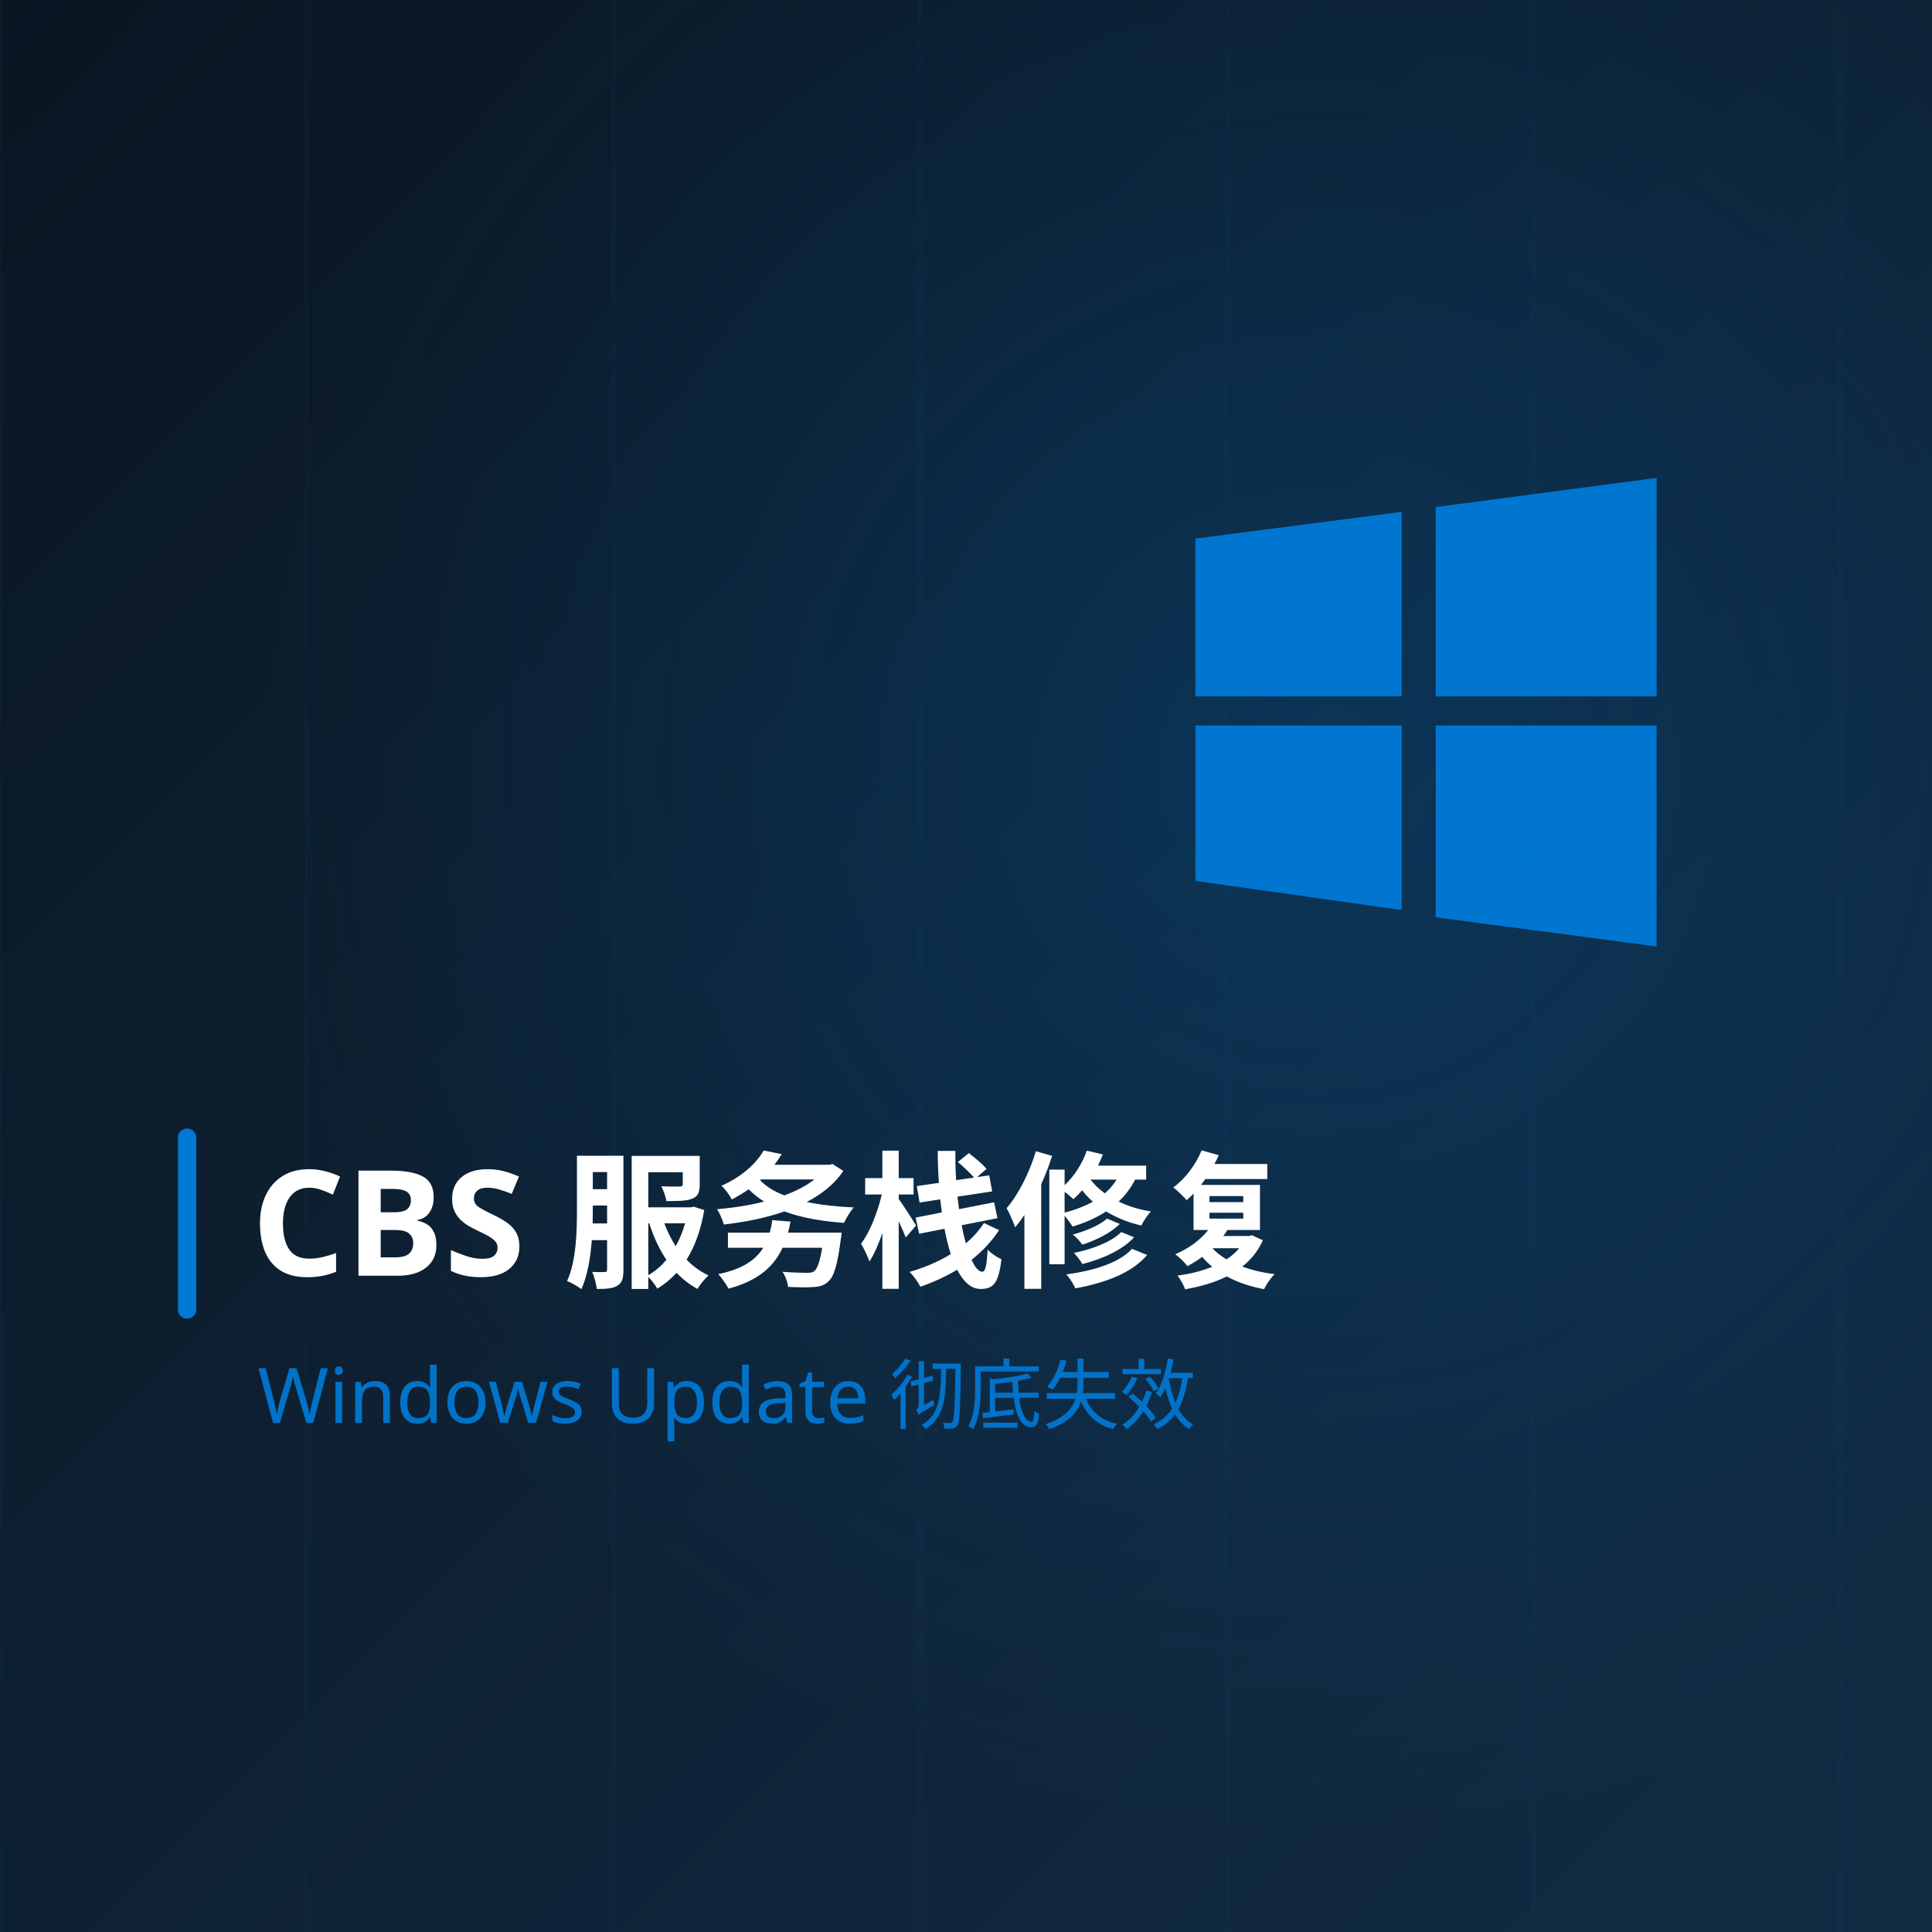
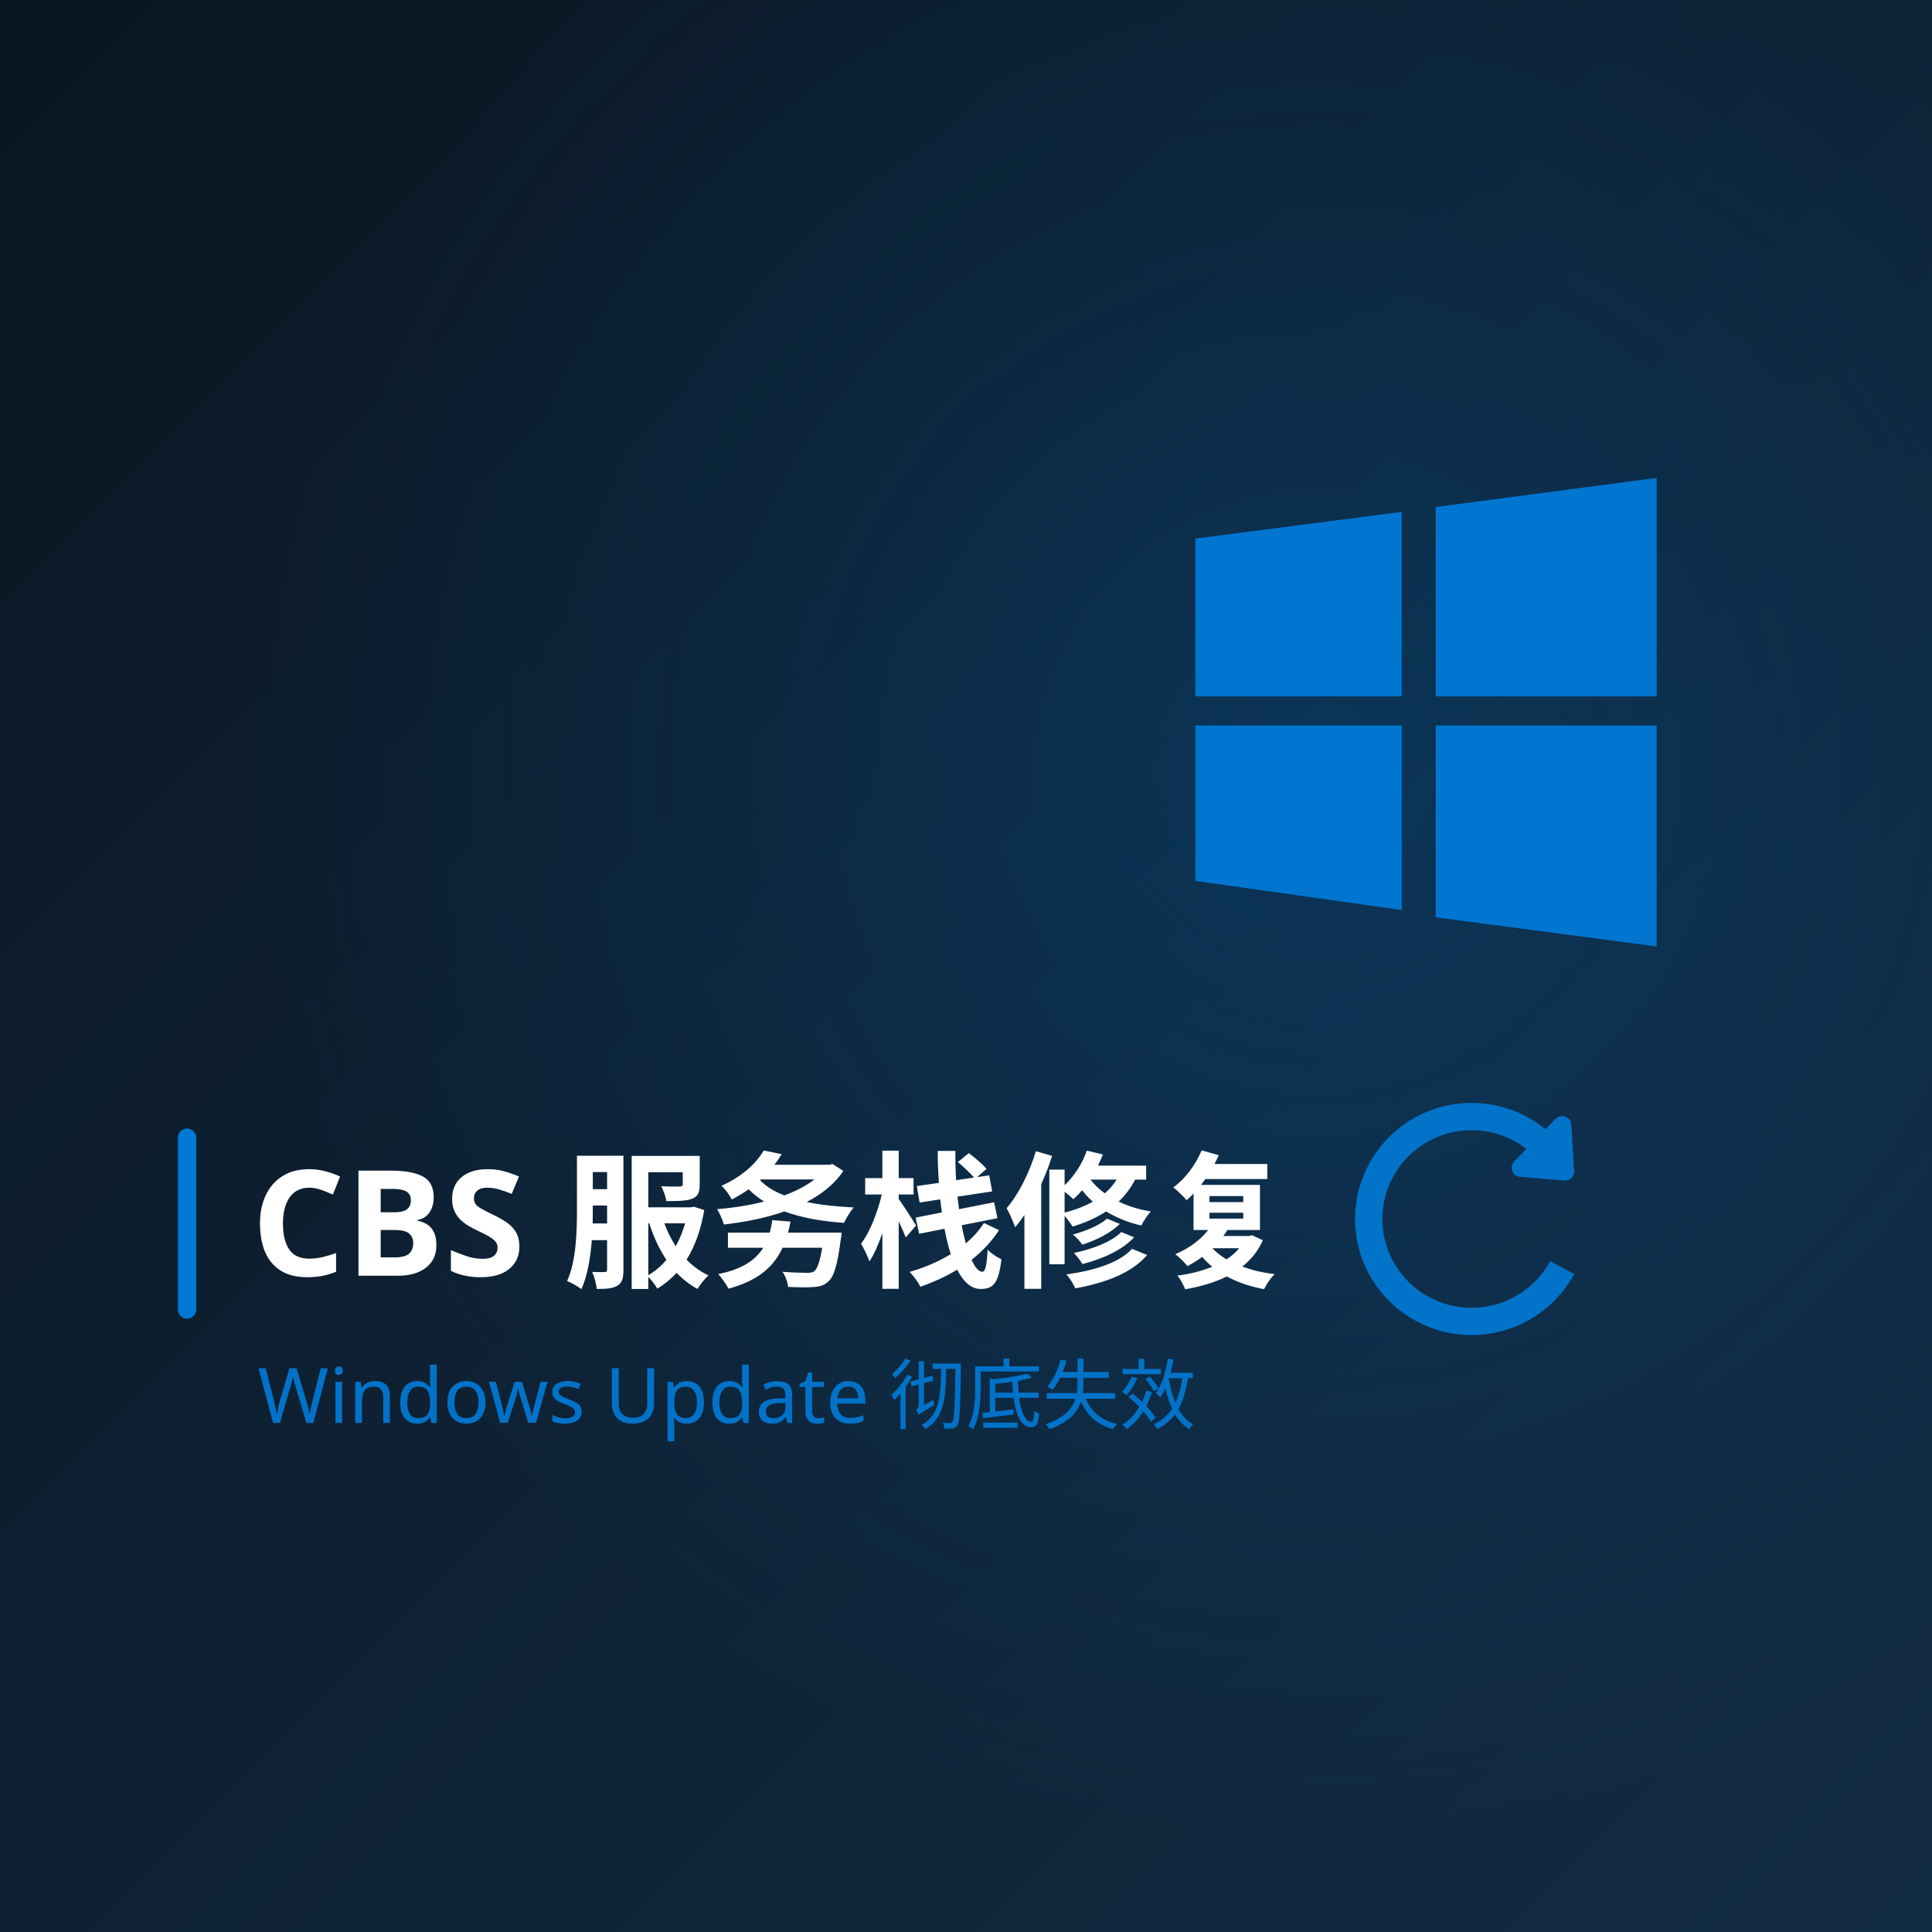
<svg xmlns="http://www.w3.org/2000/svg" width="630" height="630" viewBox="0 0 630 630" font-family="Microsoft YaHei, PingFang SC, sans-serif">
  <defs>
    <linearGradient id="bg" x1="0" y1="0" x2="1" y2="1">
      <stop offset="0%" stop-color="#0a1622" />
      <stop offset="100%" stop-color="#122c44" />
    </linearGradient>
    <radialGradient id="glow" cx="68%" cy="40%" r="55%">
      <stop offset="0%" stop-color="#0078d4" stop-opacity="0.22" />
      <stop offset="100%" stop-color="#0078d4" stop-opacity="0" />
    </radialGradient>
  </defs>
  <rect width="630" height="630" fill="url(#bg)" />
  <rect width="630" height="630" fill="url(#glow)" />
-   <g stroke="#0078d4" stroke-opacity="0.05" stroke-width="1">
-     <line x1="0" y1="0" x2="0" y2="630" />
-     <line x1="100" y1="0" x2="100" y2="630" />
-     <line x1="200" y1="0" x2="200" y2="630" />
-     <line x1="300" y1="0" x2="300" y2="630" />
-     <line x1="400" y1="0" x2="400" y2="630" />
-     <line x1="500" y1="0" x2="500" y2="630" />
-     <line x1="600" y1="0" x2="600" y2="630" />
-   </g>
-   <g transform="translate(370.00,140.00) scale(7.9167)" opacity="0.97">
+   <g transform="translate(370.00,140.00) scale(7.91667)" opacity="0.97">
    <g fill="#0078d4">
      <path d="M2.5 4.5 L11 3.4 V11 H2.5 Z" />
      <path d="M12.4 3.2 L21.5 2 V11 H12.4 Z" />
      <path d="M2.5 12.2 H11 V19.8 L2.5 18.6 Z" />
      <path d="M12.4 12.2 H21.5 V21.3 L12.4 20.1 Z" />
    </g>
  </g>
-   <g transform="translate(470.00,290.00) scale(4.1667)" opacity="0.92">
- </g>
+   <g transform="translate(430.00,350.00) scale(0.09277)" opacity="0.92">
+     <g fill="#0078d4">
+       <path d="M537.6 104c96.64 0 187.84 33.6 259.84 92.544l35.712-36.672a32 32 0 0 1 54.656 18.048l0.256 2.368 9.728 162.816a32 32 0 0 1-32.256 33.92l-2.368-0.128-155.648-12.992a32 32 0 0 1-22.08-52.16l1.856-2.048 42.88-44.032A313.6 313.6 0 0 0 537.6 200C364.352 200 224 339.712 224 512s140.352 312 313.6 312a313.728 313.728 0 0 0 274.56-161.088l1.664-3.008 84.352 45.76A409.728 409.728 0 0 1 537.6 920C311.424 920 128 737.408 128 512s183.424-408 409.6-408z" />
+     </g>
+   </g>
  <rect x="58" y="368" width="6" height="62" fill="#0078d4" rx="3" />
  <text x="82" y="416" font-size="48" font-weight="bold" fill="#ffffff">CBS 服务栈修复</text>
  <text x="84" y="464" font-size="25" fill="#0078d4" opacity="0.92">Windows Update 彻底失效</text>
</svg>
